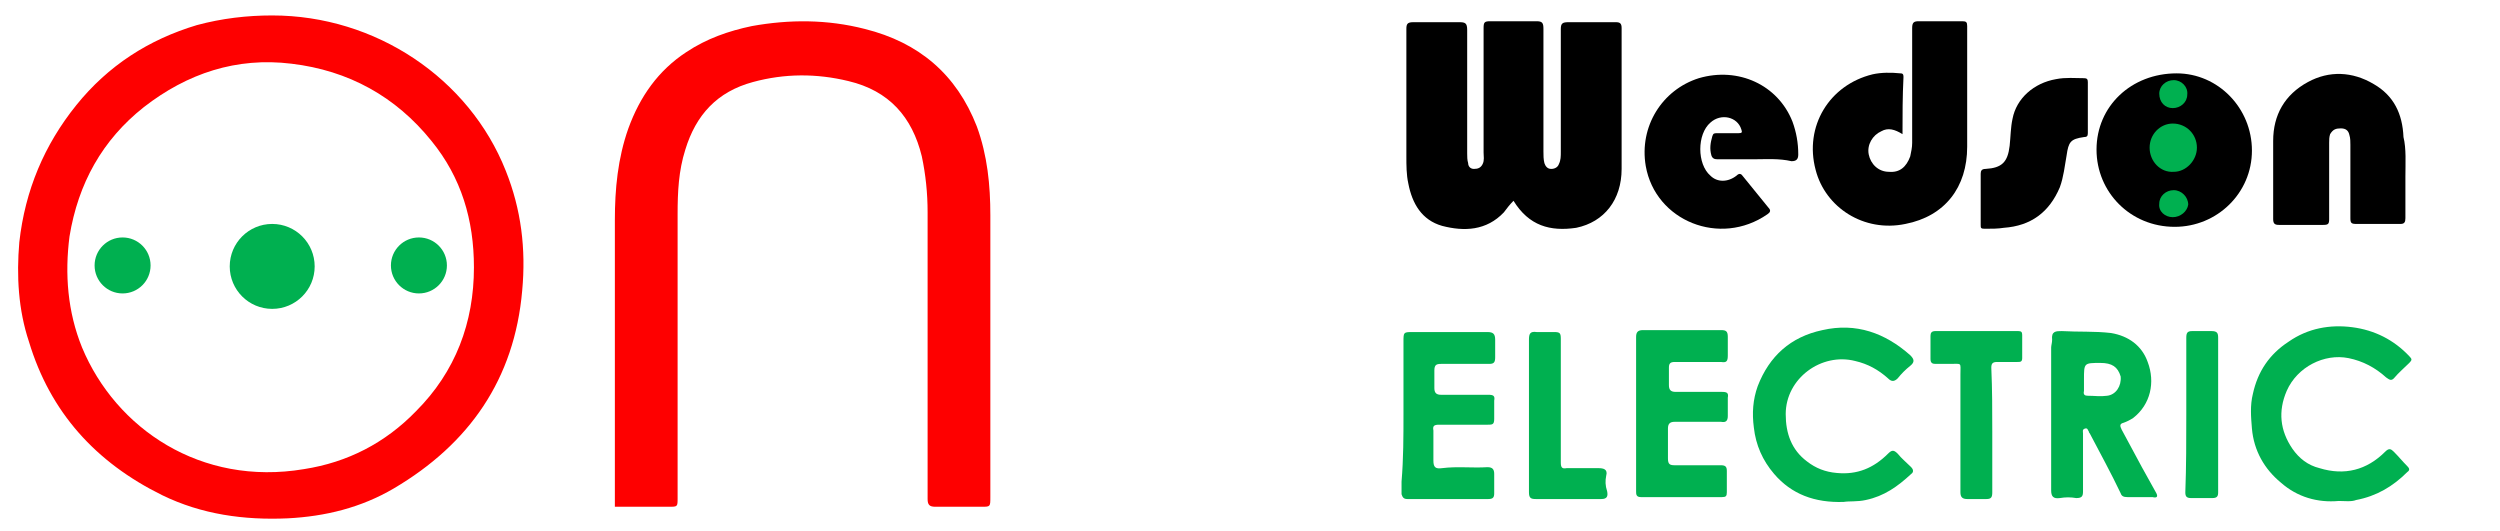
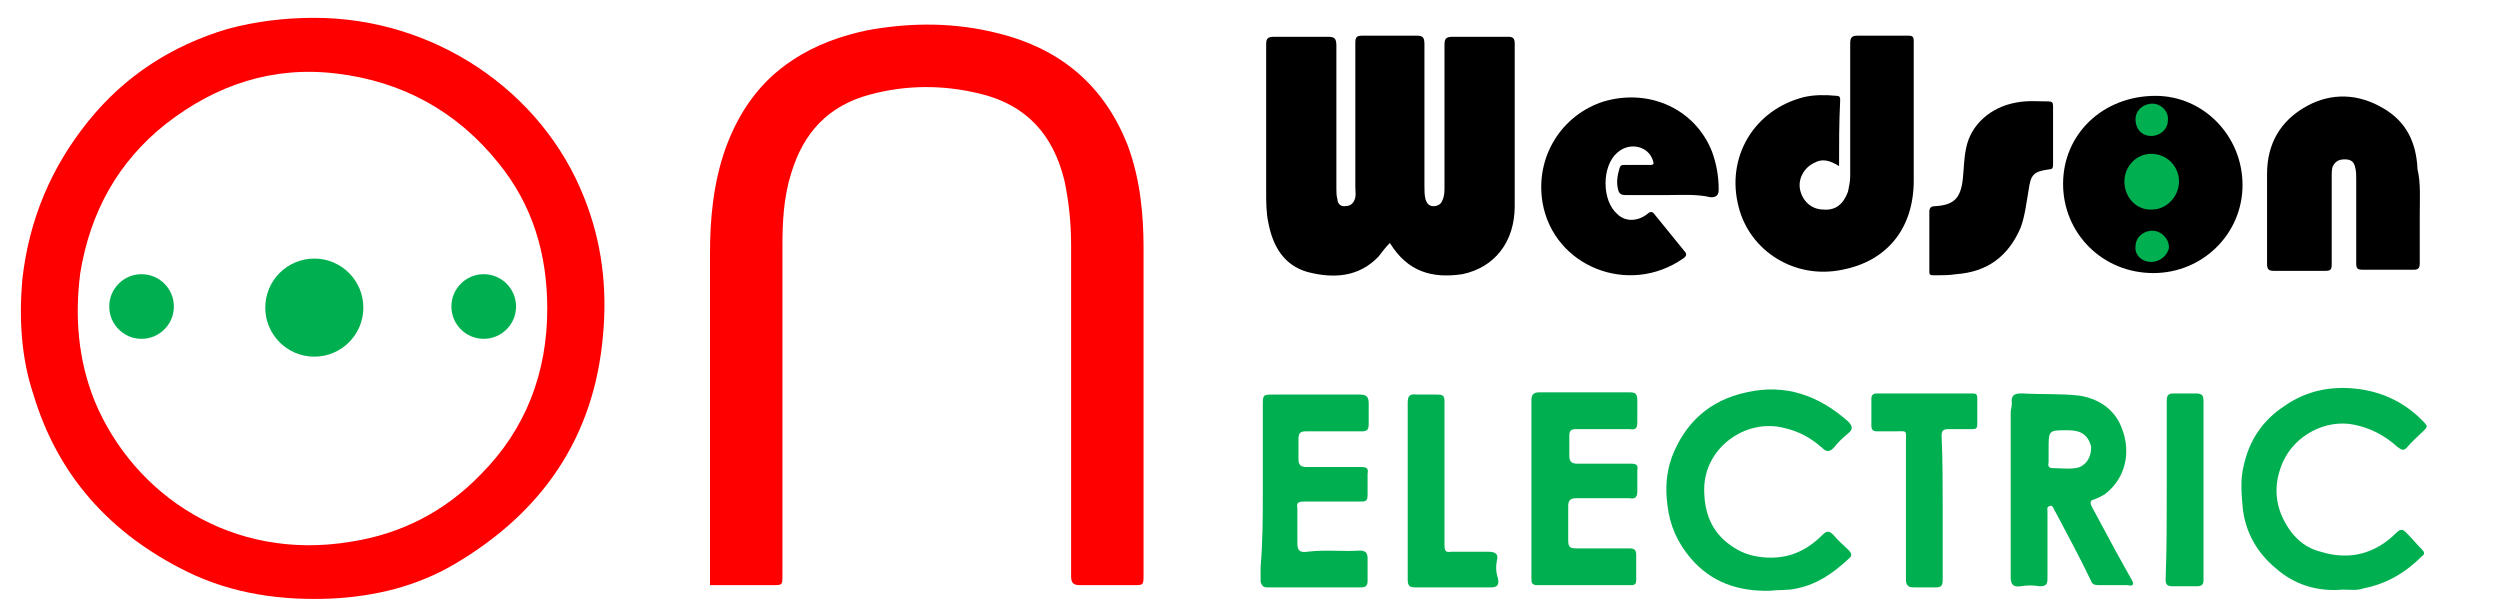
- <svg xmlns="http://www.w3.org/2000/svg" version="1.1" id="Layer_1" x="0px" y="0px" viewBox="0 0 259 55" style="enable-background:new 0 0 259 55;" xml:space="preserve">
+ <svg xmlns="http://www.w3.org/2000/svg" version="1.1" id="Layer_1" x="0px" y="0px" viewBox="0 0 224.3 55" style="enable-background:new 0 0 224.3 55;" xml:space="preserve">
  <style type="text/css">
	.st0{fill:#FE0000;}
	.st1{fill:#00B050;}
</style>
  <path class="st0" d="M28.2,1.6c10.7,0,20.4,6.5,24.2,16.1c1.6,4,2.1,8.1,1.7,12.4c-0.8,9.2-5.5,15.9-13.3,20.5  c-3.4,2-7.1,2.9-11,3.1c-4.5,0.2-8.9-0.4-13-2.4C9.9,47.9,5.2,42.7,3,35.4c-1.1-3.3-1.3-6.8-1-10.3C2.6,19.7,4.6,15,7.9,10.9  s7.5-6.8,12.5-8.3C23,1.9,25.6,1.6,28.2,1.6z M49.1,27.7c0-4.9-1.3-9.3-4.4-13.1c-3.7-4.6-8.6-7.3-14.5-8c-5.7-0.7-10.8,1-15.3,4.5  c-4.3,3.4-6.8,7.9-7.7,13.4C6.7,28.4,7,32.3,8.5,36c3.5,8.4,12.3,14.4,23,12.6c4.5-0.7,8.4-2.7,11.6-6  C47.2,38.5,49.1,33.4,49.1,27.7z" />
  <path class="st0" d="M63.7,52.5c0-0.3,0-0.6,0-0.8c0-9.6,0-19.3,0-28.9c0-3.2,0.3-6.4,1.4-9.5c1.2-3.3,3.1-6,6-7.9  c2.1-1.4,4.4-2.2,6.8-2.7C81.8,2,85.7,2,89.6,3c5.6,1.4,9.5,4.7,11.6,10.1c1.1,3,1.4,6.1,1.4,9.2c0,9.7,0,19.5,0,29.2c0,1,0,1-0.9,1  c-1.6,0-3.2,0-4.8,0c-0.6,0-0.8-0.2-0.8-0.8c0-9.9,0-19.8,0-29.7c0-2-0.2-3.9-0.6-5.8c-1-4.1-3.4-6.8-7.6-7.8  c-3.3-0.8-6.6-0.8-9.9,0.1c-3.7,1-5.9,3.4-7,7c-0.7,2.2-0.8,4.4-0.8,6.7c0,9.8,0,19.6,0,29.4c0,0.9,0,0.9-0.9,0.9  c-1.6,0-3.2,0-4.8,0C64.3,52.5,64.1,52.5,63.7,52.5z" />
  <circle class="st1" cx="28.2" cy="27.6" r="4.4" />
  <circle class="st1" cx="43.4" cy="27.5" r="2.9" />
  <circle class="st1" cx="12.7" cy="27.5" r="2.9" />
-   <path d="M156.8,20.8c-0.4,0.4-0.7,0.8-1,1.2c-1.8,1.9-4.1,2-6.4,1.4c-2.1-0.6-3.1-2.3-3.5-4.4c-0.2-0.9-0.2-1.9-0.2-2.8  c0-4.4,0-8.8,0-13.2c0-0.5,0.1-0.7,0.7-0.7c1.6,0,3.2,0,4.8,0c0.6,0,0.8,0.1,0.8,0.8c0,4.3,0,8.5,0,12.8c0,0.3,0,0.7,0.1,1  c0,0.3,0.2,0.6,0.6,0.6c0.4,0,0.7-0.1,0.9-0.5s0.1-0.8,0.1-1.2c0-4.3,0-8.6,0-12.9c0-0.6,0.1-0.7,0.7-0.7c1.6,0,3.2,0,4.8,0  c0.6,0,0.7,0.2,0.7,0.8c0,4.2,0,8.4,0,12.7c0,0.4,0,0.8,0.1,1.2c0.1,0.3,0.3,0.6,0.7,0.6s0.7-0.2,0.8-0.5c0.2-0.4,0.2-0.8,0.2-1.3  c0-4.2,0-8.5,0-12.7c0-0.6,0.2-0.7,0.8-0.7c1.6,0,3.3,0,4.9,0c0.4,0,0.6,0.1,0.6,0.6c0,4.9,0,9.8,0,14.6c0,3.2-1.8,5.5-4.7,6.1  C160.6,24,158.4,23.4,156.8,20.8z" />
-   <path d="M197.1,13.9c-0.8-0.5-1.5-0.7-2.2-0.3c-0.9,0.4-1.5,1.4-1.3,2.4s1,1.8,2.1,1.8c1.1,0.1,1.8-0.5,2.2-1.6  c0.1-0.5,0.2-0.9,0.2-1.4c0-4,0-7.9,0-11.9c0-0.6,0.2-0.7,0.7-0.7c1.5,0,3,0,4.5,0c0.4,0,0.5,0.1,0.5,0.5c0,4.2,0,8.3,0,12.5  s-2.3,7.2-6.4,8c-4.3,0.9-8.3-1.7-9.3-5.6c-1.2-4.5,1.4-8.8,5.9-9.9c0.9-0.2,1.9-0.2,2.9-0.1c0.3,0,0.3,0.2,0.3,0.4  C197.1,10,197.1,11.9,197.1,13.9z" />
-   <path d="M249.2,18.3c0,1.4,0,2.9,0,4.3c0,0.4-0.1,0.6-0.5,0.6c-1.5,0-3,0-4.6,0c-0.5,0-0.6-0.1-0.6-0.6c0-2.5,0-5.1,0-7.6  c0-0.3,0-0.7-0.1-1c-0.1-0.5-0.4-0.7-0.9-0.7s-0.8,0.1-1.1,0.6c-0.1,0.3-0.1,0.6-0.1,0.9c0,2.6,0,5.3,0,7.9c0,0.5-0.1,0.6-0.6,0.6  c-1.5,0-3,0-4.6,0c-0.4,0-0.6-0.1-0.6-0.6c0-2.7,0-5.4,0-8.1s1.2-4.8,3.6-6.1c2.2-1.2,4.6-1.1,6.8,0.2c2.1,1.2,3,3.1,3.1,5.5  C249.3,15.4,249.2,16.9,249.2,18.3L249.2,18.3z" />
-   <path d="M217.2,15.5c0-4.5,3.6-7.9,8.3-7.9c4.3,0,7.8,3.6,7.8,8s-3.6,7.9-8,7.9C220.7,23.5,217.2,19.9,217.2,15.5z" />
-   <path d="M181.8,16.5c-1.3,0-2.6,0-3.9,0c-0.3,0-0.5-0.1-0.6-0.4c-0.2-0.7-0.1-1.3,0.1-2c0.1-0.3,0.2-0.3,0.5-0.3c0.7,0,1.4,0,2.2,0  c0.4,0,0.4-0.1,0.3-0.4c-0.4-1.3-2.1-1.7-3.2-0.7c-1.4,1.2-1.4,4.3,0,5.5c0.7,0.7,1.8,0.7,2.7,0c0.3-0.3,0.5-0.2,0.7,0.1  c0.9,1.1,1.7,2.1,2.6,3.2c0.3,0.3,0.2,0.5-0.1,0.7c-4.9,3.4-11.6,0.7-12.6-5c-0.7-4.1,1.7-7.9,5.5-9.1c4.1-1.2,8.2,0.7,9.7,4.5  c0.4,1.1,0.6,2.2,0.6,3.4c0,0.5-0.2,0.7-0.7,0.7C184.3,16.4,183,16.5,181.8,16.5z" />
-   <path class="st1" d="M191,52c-3,0.1-5.4-0.8-7.2-2.9c-1.2-1.4-1.9-3-2.1-4.8c-0.2-1.5-0.1-2.9,0.4-4.3c1.2-3.1,3.4-5.1,6.7-5.8  c3.5-0.8,6.5,0.3,9.1,2.6c0.4,0.4,0.5,0.7,0,1.1c-0.5,0.4-0.9,0.8-1.3,1.3c-0.4,0.4-0.7,0.3-1,0c-1-0.9-2.1-1.5-3.4-1.8  c-3.5-0.9-7.2,1.8-7.2,5.5c0,2,0.6,3.7,2.2,4.9c0.9,0.7,1.9,1.1,3.1,1.2c2.1,0.2,3.8-0.5,5.3-2c0.4-0.4,0.6-0.4,1,0  c0.4,0.5,0.9,0.9,1.4,1.4c0.2,0.2,0.3,0.5,0,0.7c-1.4,1.3-2.8,2.3-4.7,2.7C192.4,52,191.6,51.9,191,52z" />
-   <path class="st1" d="M242.3,51.9c-2.2,0.2-4.3-0.4-6-1.9c-1.7-1.4-2.8-3.3-3-5.6c-0.1-1.2-0.2-2.4,0.1-3.6c0.5-2.3,1.7-4.1,3.7-5.4  c2-1.4,4.3-1.8,6.6-1.5s4.3,1.3,5.9,3c0.3,0.3,0.3,0.4,0,0.7c-0.5,0.5-1.1,1-1.6,1.6c-0.3,0.3-0.5,0.1-0.8-0.1c-1.1-1-2.4-1.7-3.9-2  c-2.5-0.5-5.3,0.9-6.4,3.4c-0.9,2.1-0.7,4.1,0.6,6c0.7,1,1.6,1.7,2.8,2c2.6,0.8,4.9,0.2,6.8-1.7c0.4-0.4,0.6-0.3,0.9,0  c0.5,0.5,0.9,1,1.4,1.5c0.2,0.2,0.3,0.4,0,0.6c-1.5,1.5-3.2,2.5-5.3,2.9C243.6,52,242.9,51.9,242.3,51.9z" />
-   <path class="st1" d="M145.4,42.9c0-2.5,0-5,0-7.5c0-1,0-1,1-1c2.6,0,5.1,0,7.7,0c0.6,0,0.8,0.2,0.8,0.8s0,1.2,0,1.8  c0,0.5-0.1,0.7-0.6,0.7c-1.7,0-3.3,0-5,0c-0.5,0-0.7,0.1-0.7,0.7c0,0.6,0,1.2,0,1.8c0,0.5,0.2,0.7,0.7,0.7c1.6,0,3.3,0,4.9,0  c0.5,0,0.7,0.1,0.6,0.6c0,0.6,0,1.3,0,1.9c0,0.6-0.2,0.6-0.7,0.6c-1.7,0-3.3,0-5,0c-0.5,0-0.7,0.1-0.6,0.6c0,1,0,2.1,0,3.1  c0,0.7,0.2,0.9,0.9,0.8c1.6-0.2,3.1,0,4.7-0.1c0.5,0,0.7,0.2,0.7,0.7c0,0.7,0,1.3,0,2c0,0.4-0.1,0.6-0.6,0.6c-2.8,0-5.6,0-8.4,0  c-0.4,0-0.5-0.2-0.6-0.5c0-0.4,0-0.9,0-1.3C145.4,47.5,145.4,45.2,145.4,42.9z" />
-   <path class="st1" d="M169.5,42.9c0-2.7,0-5.3,0-8c0-0.5,0.2-0.7,0.7-0.7c2.7,0,5.4,0,8.1,0c0.5,0,0.7,0.1,0.7,0.7c0,0.6,0,1.3,0,1.9  c0,0.6-0.1,0.8-0.7,0.7c-1.6,0-3.2,0-4.8,0c-0.5,0-0.6,0.2-0.6,0.6c0,0.6,0,1.2,0,1.8c0,0.5,0.2,0.7,0.7,0.7c1.6,0,3.2,0,4.8,0  c0.5,0,0.7,0.1,0.6,0.6c0,0.6,0,1.3,0,1.9c0,0.5-0.2,0.7-0.7,0.6c-1.6,0-3.2,0-4.8,0c-0.5,0-0.7,0.2-0.7,0.7c0,1,0,2.1,0,3.1  c0,0.6,0.2,0.7,0.7,0.7c1.6,0,3.2,0,4.8,0c0.5,0,0.6,0.2,0.6,0.6c0,0.7,0,1.4,0,2.2c0,0.4-0.1,0.5-0.5,0.5c-2.8,0-5.6,0-8.4,0  c-0.5,0-0.5-0.3-0.5-0.6C169.5,48.3,169.5,45.6,169.5,42.9z" />
-   <path d="M205.2,20.5c0-0.8,0-1.7,0-2.5c0-0.3,0.1-0.5,0.5-0.5c1.7-0.1,2.3-0.7,2.5-2.4c0.1-0.9,0.1-1.9,0.3-2.8  c0.4-2.1,2.2-3.7,4.5-4.1c1-0.2,2-0.1,2.9-0.1c0.3,0,0.4,0.1,0.4,0.4c0,1.8,0,3.5,0,5.3c0,0.3-0.1,0.4-0.4,0.4  c-1.4,0.2-1.6,0.5-1.8,1.9c-0.2,1.1-0.3,2.2-0.7,3.3c-1.1,2.6-3,4-5.8,4.2c-0.6,0.1-1.3,0.1-2,0.1c-0.4,0-0.4-0.1-0.4-0.4  C205.2,22.3,205.2,21.4,205.2,20.5z" />
-   <path class="st1" d="M206.4,44.7c0,2.1,0,4.2,0,6.3c0,0.5-0.1,0.7-0.6,0.7c-0.6,0-1.3,0-2,0c-0.5,0-0.7-0.2-0.7-0.7  c0-4.1,0-8.1,0-12.2c0-1.3,0.2-1.1-1.1-1.1c-0.5,0-1,0-1.5,0c-0.3,0-0.5-0.1-0.5-0.5c0-0.8,0-1.6,0-2.4c0-0.3,0.1-0.5,0.5-0.5  c2.9,0,5.7,0,8.6,0c0.3,0,0.4,0.1,0.4,0.4c0,0.8,0,1.6,0,2.4c0,0.4-0.2,0.4-0.5,0.4c-0.7,0-1.4,0-2.1,0c-0.5,0-0.6,0.2-0.6,0.6  C206.4,40.4,206.4,42.5,206.4,44.7z" />
-   <path class="st1" d="M158.4,43c0-2.6,0-5.2,0-7.8c0-0.6,0.1-0.9,0.8-0.8c0.6,0,1.2,0,1.8,0s0.7,0.1,0.7,0.7c0,2.7,0,5.3,0,8  c0,1.6,0,3.2,0,4.8c0,0.5,0.1,0.7,0.6,0.6c1.1,0,2.2,0,3.3,0c0.5,0,1,0.1,0.8,0.8c-0.1,0.5-0.1,1,0.1,1.6c0.1,0.5,0,0.8-0.6,0.8  c-2.3,0-4.5,0-6.8,0c-0.5,0-0.7-0.1-0.7-0.7C158.4,48.3,158.4,45.6,158.4,43L158.4,43z" />
-   <path class="st1" d="M226.5,42.9c0-2.6,0-5.3,0-7.9c0-0.5,0.1-0.7,0.6-0.7c0.6,0,1.3,0,2,0c0.6,0,0.7,0.2,0.7,0.7  c0,4.1,0,8.1,0,12.2c0,1.3,0,2.5,0,3.8c0,0.4-0.1,0.6-0.6,0.6c-0.7,0-1.4,0-2.2,0c-0.5,0-0.6-0.2-0.6-0.6  C226.5,48.3,226.5,45.6,226.5,42.9z" />
-   <path class="st1" d="M222.7,15.3c0-1.4,1.1-2.5,2.4-2.5c1.4,0,2.5,1.1,2.5,2.5c0,1.3-1.1,2.5-2.4,2.5  C223.8,17.9,222.7,16.7,222.7,15.3z" />
-   <path class="st1" d="M225.1,11.2c-0.8,0-1.4-0.6-1.4-1.5c0-0.8,0.7-1.4,1.5-1.4s1.5,0.7,1.4,1.5C226.6,10.6,225.9,11.2,225.1,11.2z" />
-   <path class="st1" d="M225.1,22.5c-0.8,0-1.5-0.6-1.4-1.4c0-0.8,0.7-1.4,1.5-1.4s1.5,0.7,1.5,1.5C226.6,21.9,225.9,22.5,225.1,22.5z" />
-   <path class="st1" d="M223.4,51.1c-0.5-0.9-1-1.8-1.5-2.7c-0.7-1.3-1.4-2.6-2.1-3.9c-0.2-0.4-0.2-0.6,0.2-0.7c0.3-0.1,0.7-0.3,1-0.5  c1.8-1.4,2.3-3.7,1.5-5.8c-0.6-1.7-2-2.7-3.8-3c-1.7-0.2-3.4-0.1-5.1-0.2c-0.6,0-1.1,0-1,0.9c0,0.3-0.1,0.6-0.1,0.8c0,2.3,0,4.7,0,7  l0,0c0,2,0,3.9,0,5.9c0,0.6,0,1.3,0,1.9c0,0.6,0.2,0.9,0.9,0.8c0.6-0.1,1.1-0.1,1.7,0c0.6,0,0.7-0.2,0.7-0.7c0-1.4,0-2.7,0-4.1  c0-0.6,0-1.3,0-1.9c0-0.2-0.1-0.4,0.2-0.5s0.3,0.2,0.4,0.3c0,0.1,0.1,0.2,0.1,0.2c1.1,2.1,2.2,4.1,3.2,6.2c0.1,0.3,0.3,0.4,0.7,0.4  c0.9,0,1.7,0,2.6,0C223.4,51.6,223.6,51.5,223.4,51.1z M218.3,41c-0.7,0.1-1.3,0-2,0c-0.3,0-0.5-0.1-0.4-0.5c0-0.4,0-0.8,0-1.2  c0-1.7,0-1.7,1.7-1.7c1.2,0,1.8,0.4,2.1,1.4C219.8,40,219.2,40.9,218.3,41z" />
+   <path d="M124.7,21.8c-0.4,0.4-0.7,0.8-1,1.2c-1.8,1.9-4.1,2-6.4,1.4c-2.1-0.6-3.1-2.3-3.5-4.4c-0.2-0.9-0.2-1.9-0.2-2.8  c0-4.4,0-8.8,0-13.2c0-0.5,0.1-0.7,0.7-0.7c1.6,0,3.2,0,4.8,0c0.6,0,0.8,0.1,0.8,0.8c0,4.3,0,8.5,0,12.8c0,0.3,0,0.7,0.1,1  c0,0.3,0.2,0.6,0.6,0.6c0.4,0,0.7-0.1,0.9-0.5s0.1-0.8,0.1-1.2c0-4.3,0-8.6,0-12.9c0-0.6,0.1-0.7,0.7-0.7c1.6,0,3.2,0,4.8,0  c0.6,0,0.7,0.2,0.7,0.8c0,4.2,0,8.4,0,12.7c0,0.4,0,0.8,0.1,1.2c0.1,0.3,0.3,0.6,0.7,0.6s0.7-0.2,0.8-0.5c0.2-0.4,0.2-0.8,0.2-1.3  c0-4.2,0-8.5,0-12.7c0-0.6,0.2-0.7,0.8-0.7c1.6,0,3.3,0,4.9,0c0.4,0,0.6,0.1,0.6,0.6c0,4.9,0,9.8,0,14.6c0,3.2-1.8,5.5-4.7,6.1  C128.5,25,126.3,24.4,124.7,21.8z" />
+   <path d="M165,14.9c-0.8-0.5-1.5-0.7-2.2-0.3c-0.9,0.4-1.5,1.4-1.3,2.4s1,1.8,2.1,1.8c1.1,0.1,1.8-0.5,2.2-1.6  c0.1-0.5,0.2-0.9,0.2-1.4c0-4,0-7.9,0-11.9c0-0.6,0.2-0.7,0.7-0.7c1.5,0,3,0,4.5,0c0.4,0,0.5,0.1,0.5,0.5c0,4.2,0,8.3,0,12.5  s-2.3,7.2-6.4,8c-4.3,0.9-8.3-1.7-9.3-5.6c-1.2-4.5,1.4-8.8,5.9-9.9c0.9-0.2,1.9-0.2,2.9-0.1c0.3,0,0.3,0.2,0.3,0.4  C165,11,165,12.9,165,14.9z" />
+   <path d="M217.1,19.3c0,1.4,0,2.9,0,4.3c0,0.4-0.1,0.6-0.5,0.6c-1.5,0-3,0-4.6,0c-0.5,0-0.6-0.1-0.6-0.6c0-2.5,0-5.1,0-7.6  c0-0.3,0-0.7-0.1-1c-0.1-0.5-0.4-0.7-0.9-0.7s-0.8,0.1-1.1,0.6c-0.1,0.3-0.1,0.6-0.1,0.9c0,2.6,0,5.3,0,7.9c0,0.5-0.1,0.6-0.6,0.6  c-1.5,0-3,0-4.6,0c-0.4,0-0.6-0.1-0.6-0.6c0-2.7,0-5.4,0-8.1s1.2-4.8,3.6-6.1c2.2-1.2,4.6-1.1,6.8,0.2c2.1,1.2,3,3.1,3.1,5.5  C217.2,16.4,217.1,17.9,217.1,19.3L217.1,19.3z" />
+   <path d="M185.1,16.5c0-4.5,3.6-7.9,8.3-7.9c4.3,0,7.8,3.6,7.8,8s-3.6,7.9-8,7.9C188.6,24.5,185.1,20.9,185.1,16.5z" />
+   <path d="M149.7,17.5c-1.3,0-2.6,0-3.9,0c-0.3,0-0.5-0.1-0.6-0.4c-0.2-0.7-0.1-1.3,0.1-2c0.1-0.3,0.2-0.3,0.5-0.3c0.7,0,1.4,0,2.2,0  c0.4,0,0.4-0.1,0.3-0.4c-0.4-1.3-2.1-1.7-3.2-0.7c-1.4,1.2-1.4,4.3,0,5.5c0.7,0.7,1.8,0.7,2.7,0c0.3-0.3,0.5-0.2,0.7,0.1  c0.9,1.1,1.7,2.1,2.6,3.2c0.3,0.3,0.2,0.5-0.1,0.7c-4.9,3.4-11.6,0.7-12.6-5c-0.7-4.1,1.7-7.9,5.5-9.1c4.1-1.2,8.2,0.7,9.7,4.5  c0.4,1.1,0.6,2.2,0.6,3.4c0,0.5-0.2,0.7-0.7,0.7C152.2,17.4,150.9,17.5,149.7,17.5z" />
+   <path class="st1" d="M158.9,53c-3,0.1-5.4-0.8-7.2-2.9c-1.2-1.4-1.9-3-2.1-4.8c-0.2-1.5-0.1-2.9,0.4-4.3c1.2-3.1,3.4-5.1,6.7-5.8  c3.5-0.8,6.5,0.3,9.1,2.6c0.4,0.4,0.5,0.7,0,1.1c-0.5,0.4-0.9,0.8-1.3,1.3c-0.4,0.4-0.7,0.3-1,0c-1-0.9-2.1-1.5-3.4-1.8  c-3.5-0.9-7.2,1.8-7.2,5.5c0,2,0.6,3.7,2.2,4.9c0.9,0.7,1.9,1.1,3.1,1.2c2.1,0.2,3.8-0.5,5.3-2c0.4-0.4,0.6-0.4,1,0  c0.4,0.5,0.9,0.9,1.4,1.4c0.2,0.2,0.3,0.5,0,0.7c-1.4,1.3-2.8,2.3-4.7,2.7C160.3,53,159.5,52.9,158.9,53z" />
+   <path class="st1" d="M210.2,52.9c-2.2,0.2-4.3-0.4-6-1.9c-1.7-1.4-2.8-3.3-3-5.6c-0.1-1.2-0.2-2.4,0.1-3.6c0.5-2.3,1.7-4.1,3.7-5.4  c2-1.4,4.3-1.8,6.6-1.5s4.3,1.3,5.9,3c0.3,0.3,0.3,0.4,0,0.7c-0.5,0.5-1.1,1-1.6,1.6c-0.3,0.3-0.5,0.1-0.8-0.1c-1.1-1-2.4-1.7-3.9-2  c-2.5-0.5-5.3,0.9-6.4,3.4c-0.9,2.1-0.7,4.1,0.6,6c0.7,1,1.6,1.7,2.8,2c2.6,0.8,4.9,0.2,6.8-1.7c0.4-0.4,0.6-0.3,0.9,0  c0.5,0.5,0.9,1,1.4,1.5c0.2,0.2,0.3,0.4,0,0.6c-1.5,1.5-3.2,2.5-5.3,2.9C211.5,53,210.8,52.9,210.2,52.9z" />
+   <path class="st1" d="M113.3,43.9c0-2.5,0-5,0-7.5c0-1,0-1,1-1c2.6,0,5.1,0,7.7,0c0.6,0,0.8,0.2,0.8,0.8s0,1.2,0,1.8  c0,0.5-0.1,0.7-0.6,0.7c-1.7,0-3.3,0-5,0c-0.5,0-0.7,0.1-0.7,0.7c0,0.6,0,1.2,0,1.8c0,0.5,0.2,0.7,0.7,0.7c1.6,0,3.3,0,4.9,0  c0.5,0,0.7,0.1,0.6,0.6c0,0.6,0,1.3,0,1.9c0,0.6-0.2,0.6-0.7,0.6c-1.7,0-3.3,0-5,0c-0.5,0-0.7,0.1-0.6,0.6c0,1,0,2.1,0,3.1  c0,0.7,0.2,0.9,0.9,0.8c1.6-0.2,3.1,0,4.7-0.1c0.5,0,0.7,0.2,0.7,0.7c0,0.7,0,1.3,0,2c0,0.4-0.1,0.6-0.6,0.6c-2.8,0-5.6,0-8.4,0  c-0.4,0-0.5-0.2-0.6-0.5c0-0.4,0-0.9,0-1.3C113.3,48.5,113.3,46.2,113.3,43.9z" />
+   <path class="st1" d="M137.4,43.9c0-2.7,0-5.3,0-8c0-0.5,0.2-0.7,0.7-0.7c2.7,0,5.4,0,8.1,0c0.5,0,0.7,0.1,0.7,0.7c0,0.6,0,1.3,0,1.9  c0,0.6-0.1,0.8-0.7,0.7c-1.6,0-3.2,0-4.8,0c-0.5,0-0.6,0.2-0.6,0.6c0,0.6,0,1.2,0,1.8c0,0.5,0.2,0.7,0.7,0.7c1.6,0,3.2,0,4.8,0  c0.5,0,0.7,0.1,0.6,0.6c0,0.6,0,1.3,0,1.9c0,0.5-0.2,0.7-0.7,0.6c-1.6,0-3.2,0-4.8,0c-0.5,0-0.7,0.2-0.7,0.7c0,1,0,2.1,0,3.1  c0,0.6,0.2,0.7,0.7,0.7c1.6,0,3.2,0,4.8,0c0.5,0,0.6,0.2,0.6,0.6c0,0.7,0,1.4,0,2.2c0,0.4-0.1,0.5-0.5,0.5c-2.8,0-5.6,0-8.4,0  c-0.5,0-0.5-0.3-0.5-0.6C137.4,49.3,137.4,46.6,137.4,43.9z" />
+   <path d="M173.1,21.5c0-0.8,0-1.7,0-2.5c0-0.3,0.1-0.5,0.5-0.5c1.7-0.1,2.3-0.7,2.5-2.4c0.1-0.9,0.1-1.9,0.3-2.8  c0.4-2.1,2.2-3.7,4.5-4.1c1-0.2,2-0.1,2.9-0.1c0.3,0,0.4,0.1,0.4,0.4c0,1.8,0,3.5,0,5.3c0,0.3-0.1,0.4-0.4,0.4  c-1.4,0.2-1.6,0.5-1.8,1.9c-0.2,1.1-0.3,2.2-0.7,3.3c-1.1,2.6-3,4-5.8,4.2c-0.6,0.1-1.3,0.1-2,0.1c-0.4,0-0.4-0.1-0.4-0.4  C173.1,23.3,173.1,22.4,173.1,21.5z" />
+   <path class="st1" d="M174.3,45.7c0,2.1,0,4.2,0,6.3c0,0.5-0.1,0.7-0.6,0.7c-0.6,0-1.3,0-2,0c-0.5,0-0.7-0.2-0.7-0.7  c0-4.1,0-8.1,0-12.2c0-1.3,0.2-1.1-1.1-1.1c-0.5,0-1,0-1.5,0c-0.3,0-0.5-0.1-0.5-0.5c0-0.8,0-1.6,0-2.4c0-0.3,0.1-0.5,0.5-0.5  c2.9,0,5.7,0,8.6,0c0.3,0,0.4,0.1,0.4,0.4c0,0.8,0,1.6,0,2.4c0,0.4-0.2,0.4-0.5,0.4c-0.7,0-1.4,0-2.1,0c-0.5,0-0.6,0.2-0.6,0.6  C174.3,41.4,174.3,43.5,174.3,45.7z" />
+   <path class="st1" d="M126.3,44c0-2.6,0-5.2,0-7.8c0-0.6,0.1-0.9,0.8-0.8c0.6,0,1.2,0,1.8,0s0.7,0.1,0.7,0.7c0,2.7,0,5.3,0,8  c0,1.6,0,3.2,0,4.8c0,0.5,0.1,0.7,0.6,0.6c1.1,0,2.2,0,3.3,0c0.5,0,1,0.1,0.8,0.8c-0.1,0.5-0.1,1,0.1,1.6c0.1,0.5,0,0.8-0.6,0.8  c-2.3,0-4.5,0-6.8,0c-0.5,0-0.7-0.1-0.7-0.7C126.3,49.3,126.3,46.6,126.3,44L126.3,44z" />
+   <path class="st1" d="M194.4,43.9c0-2.6,0-5.3,0-7.9c0-0.5,0.1-0.7,0.6-0.7c0.6,0,1.3,0,2,0c0.6,0,0.7,0.2,0.7,0.7  c0,4.1,0,8.1,0,12.2c0,1.3,0,2.5,0,3.8c0,0.4-0.1,0.6-0.6,0.6c-0.7,0-1.4,0-2.2,0c-0.5,0-0.6-0.2-0.6-0.6  C194.4,49.3,194.4,46.6,194.4,43.9z" />
+   <path class="st1" d="M190.6,16.3c0-1.4,1.1-2.5,2.4-2.5c1.4,0,2.5,1.1,2.5,2.5c0,1.3-1.1,2.5-2.4,2.5  C191.7,18.9,190.6,17.7,190.6,16.3z" />
+   <path class="st1" d="M193,12.2c-0.8,0-1.4-0.6-1.4-1.5c0-0.8,0.7-1.4,1.5-1.4s1.5,0.7,1.4,1.5C194.5,11.6,193.8,12.2,193,12.2z" />
+   <path class="st1" d="M193,23.5c-0.8,0-1.5-0.6-1.4-1.4c0-0.8,0.7-1.4,1.5-1.4s1.5,0.7,1.5,1.5C194.5,22.9,193.8,23.5,193,23.5z" />
+   <path class="st1" d="M191.3,52.1c-0.5-0.9-1-1.8-1.5-2.7c-0.7-1.3-1.4-2.6-2.1-3.9c-0.2-0.4-0.2-0.6,0.2-0.7c0.3-0.1,0.7-0.3,1-0.5  c1.8-1.4,2.3-3.7,1.5-5.8c-0.6-1.7-2-2.7-3.8-3c-1.7-0.2-3.4-0.1-5.1-0.2c-0.6,0-1.1,0-1,0.9c0,0.3-0.1,0.6-0.1,0.8c0,2.3,0,4.7,0,7  l0,0c0,2,0,3.9,0,5.9c0,0.6,0,1.3,0,1.9c0,0.6,0.2,0.9,0.9,0.8c0.6-0.1,1.1-0.1,1.7,0c0.6,0,0.7-0.2,0.7-0.7c0-1.4,0-2.7,0-4.1  c0-0.6,0-1.3,0-1.9c0-0.2-0.1-0.4,0.2-0.5s0.3,0.2,0.4,0.3c0,0.1,0.1,0.2,0.1,0.2c1.1,2.1,2.2,4.1,3.2,6.2c0.1,0.3,0.3,0.4,0.7,0.4  c0.9,0,1.7,0,2.6,0C191.3,52.6,191.5,52.5,191.3,52.1z M186.2,42c-0.7,0.1-1.3,0-2,0c-0.3,0-0.5-0.1-0.4-0.5c0-0.4,0-0.8,0-1.2  c0-1.7,0-1.7,1.7-1.7c1.2,0,1.8,0.4,2.1,1.4C187.7,41,187.1,41.9,186.2,42z" />
</svg>
